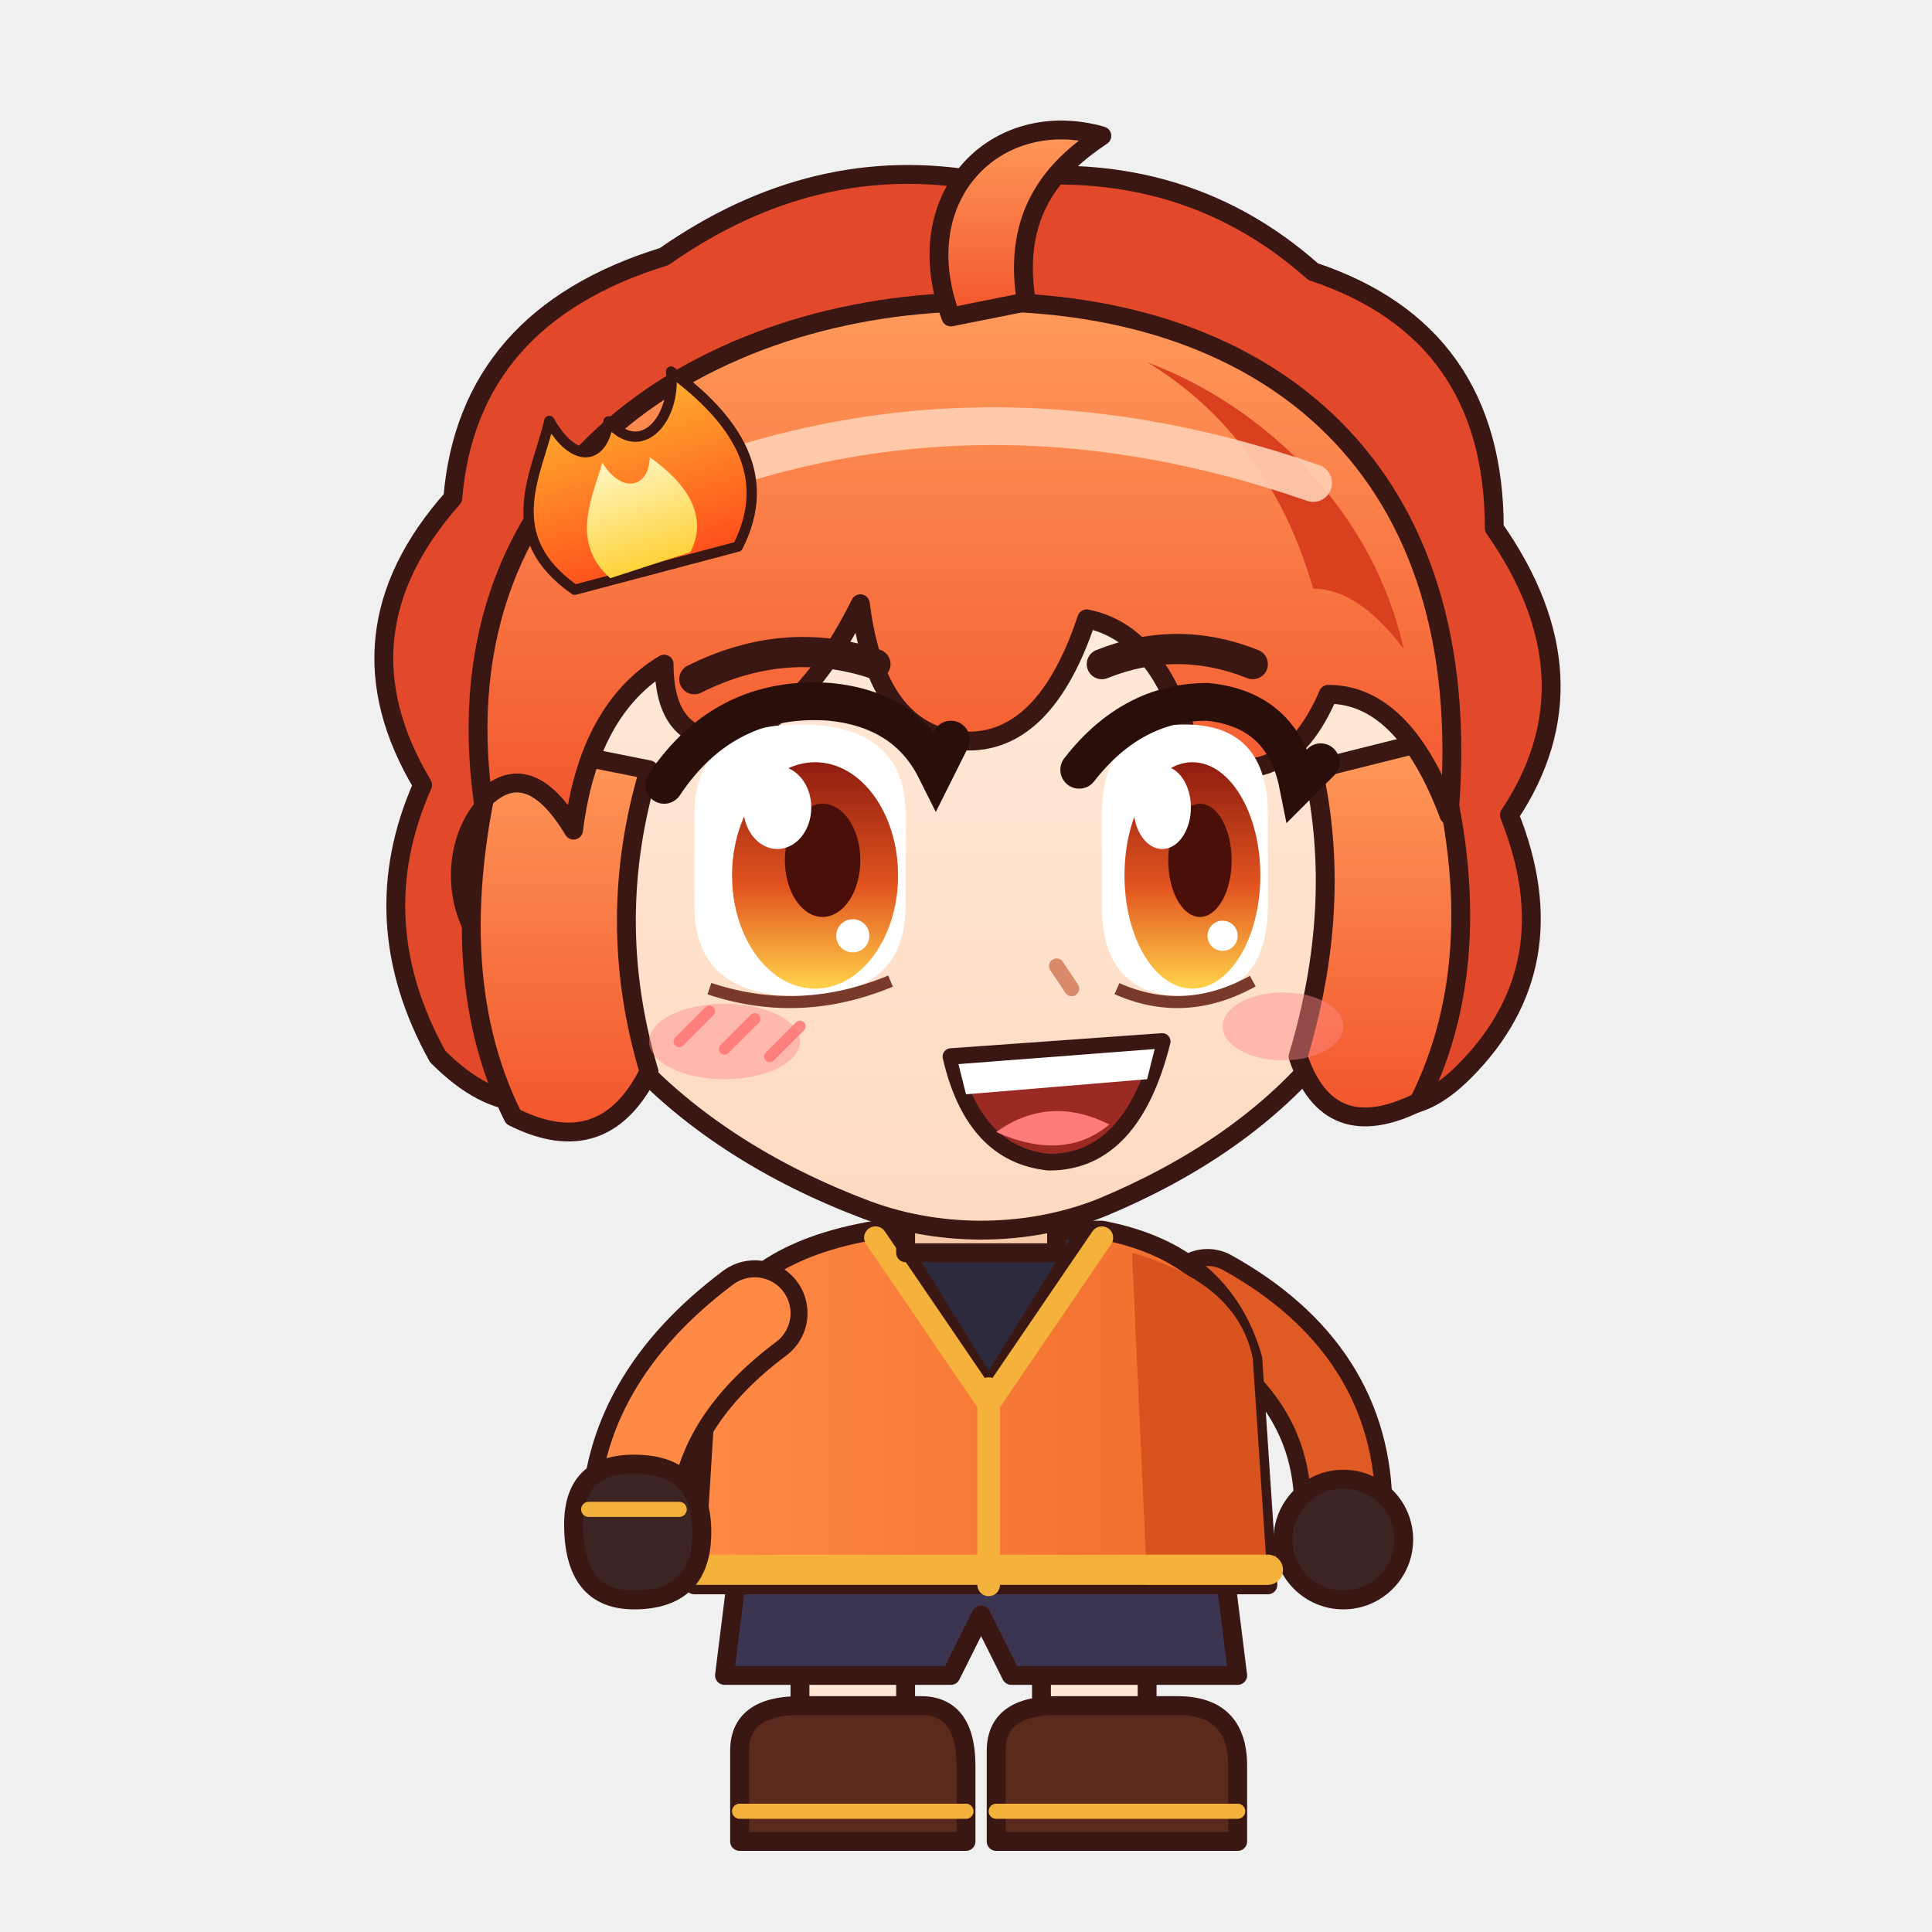
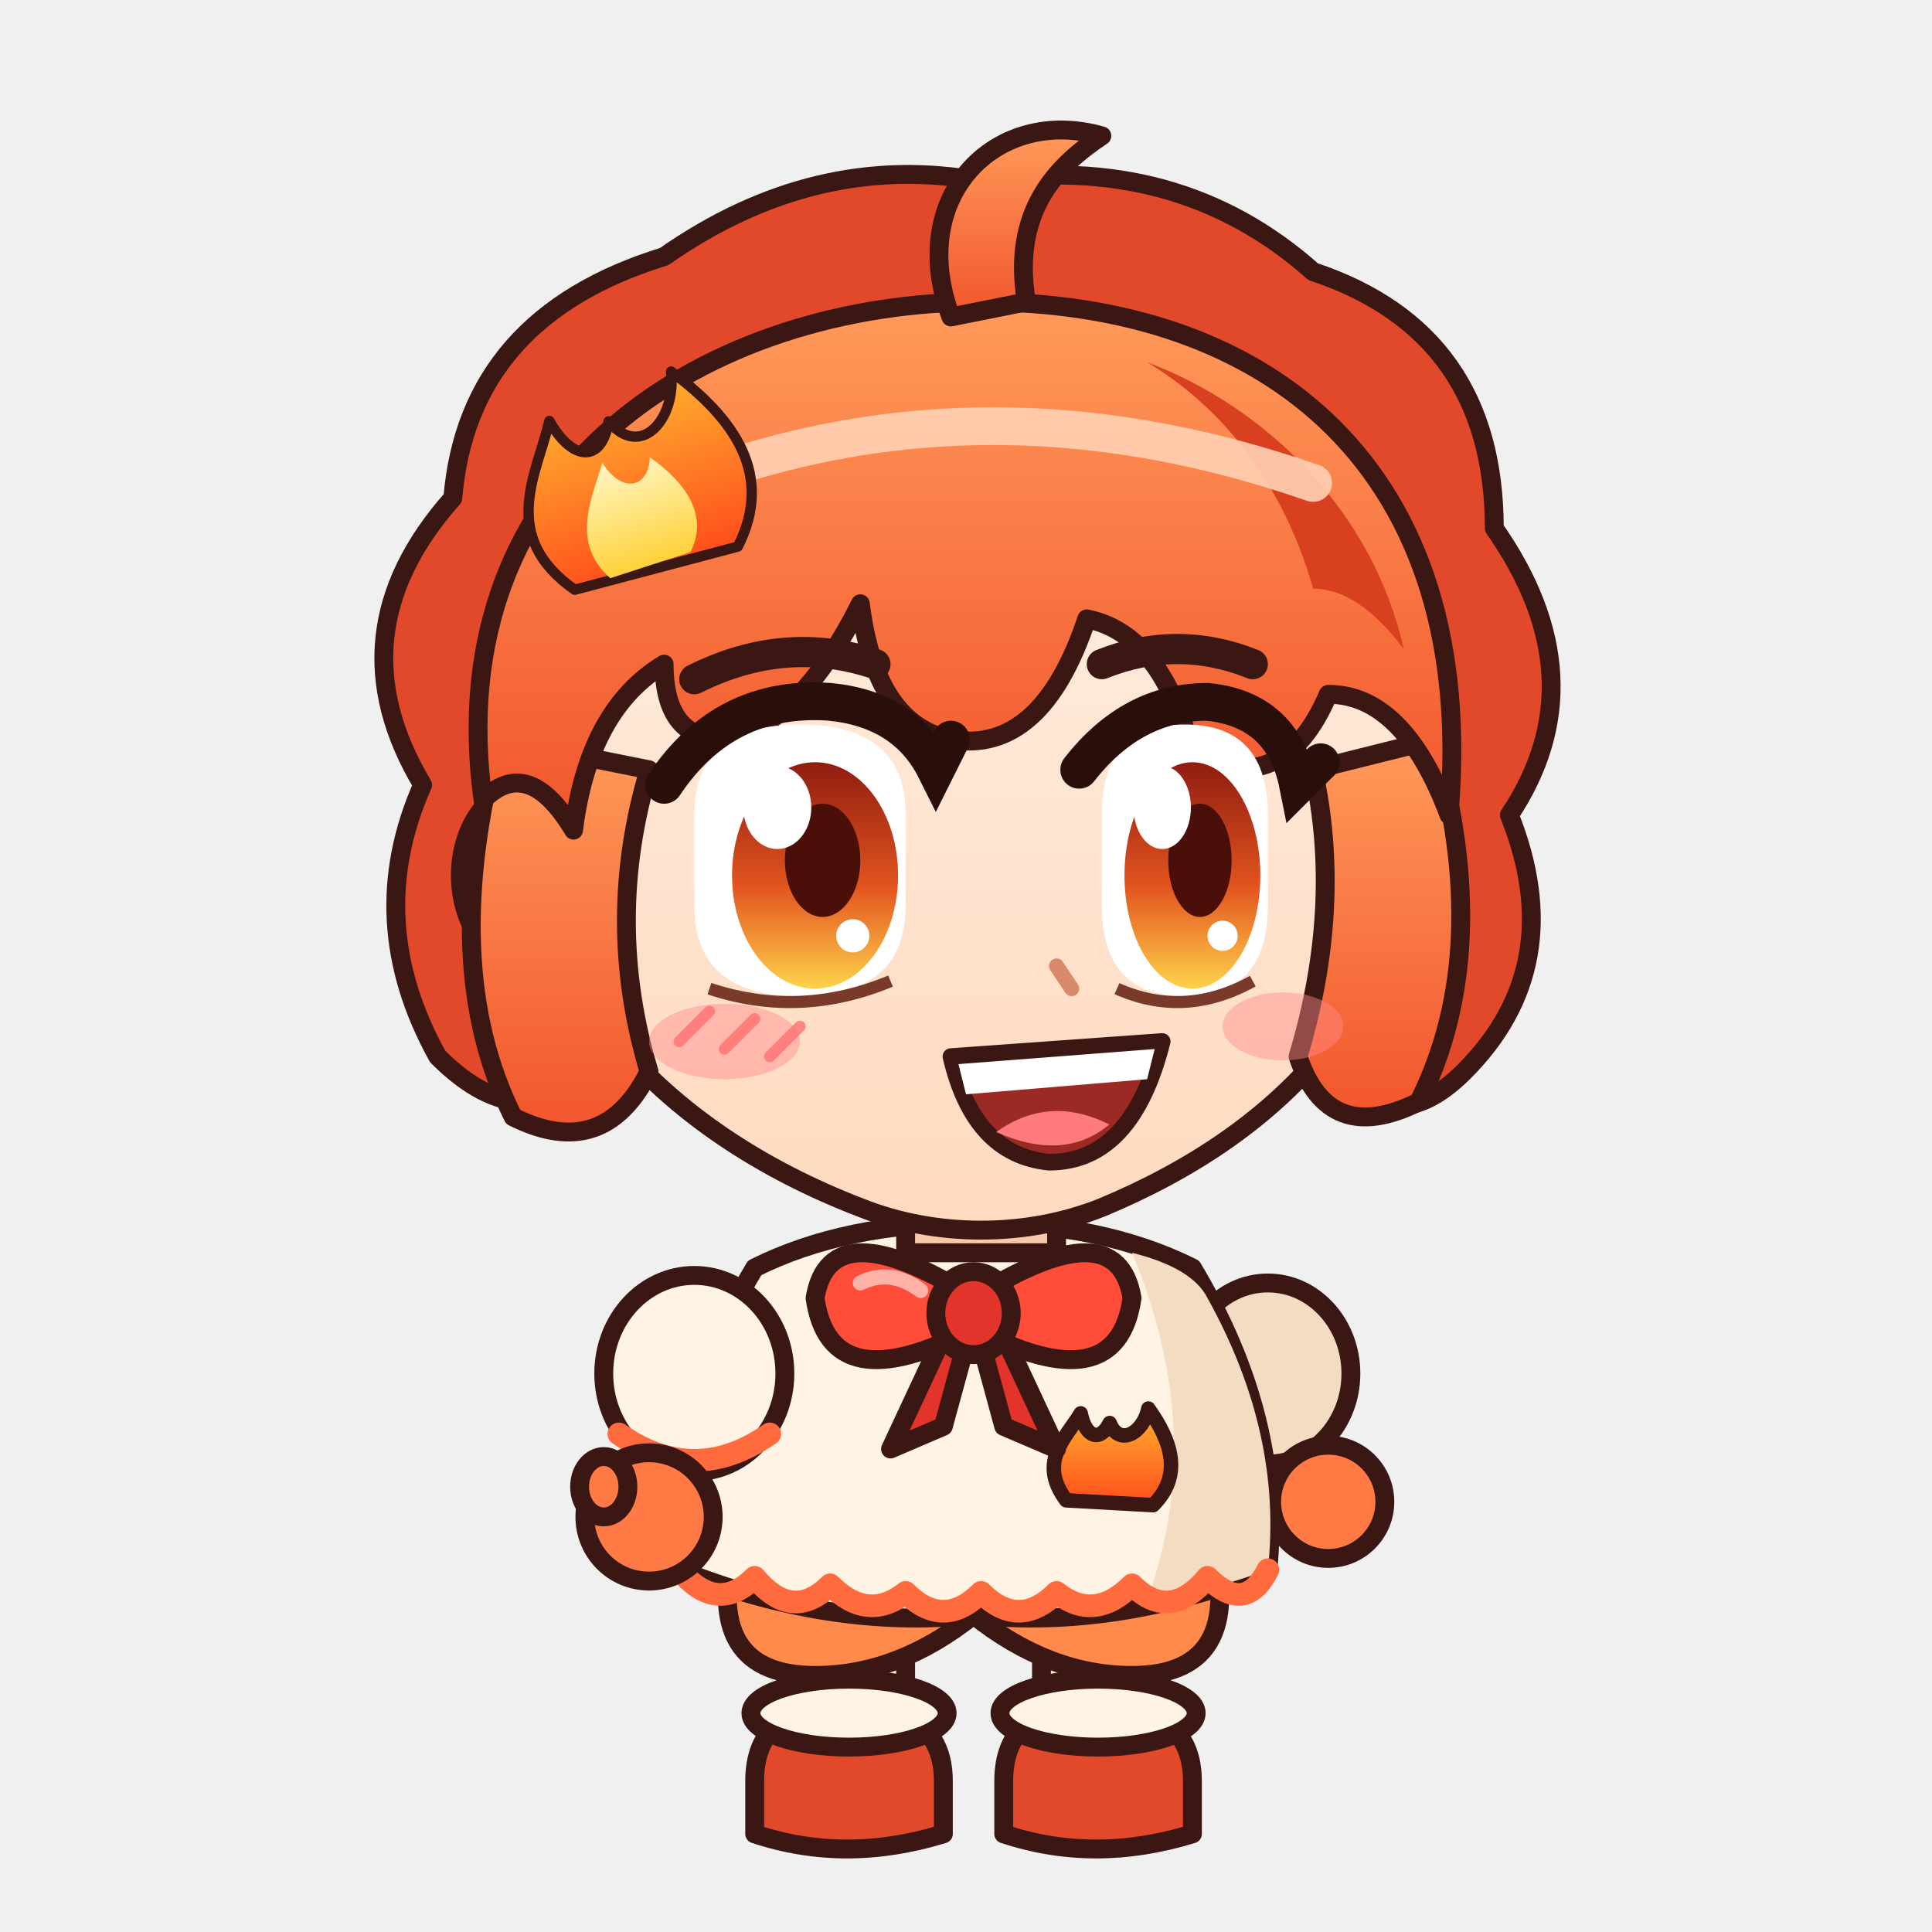
<svg xmlns="http://www.w3.org/2000/svg" viewBox="0 0 256 256" width="256" height="256">
  <defs>
    <linearGradient id="skin" x1="0" y1="0" x2="0" y2="1">
      <stop offset="0" stop-color="#fff1e4" />
      <stop offset="1" stop-color="#ffd9bf" />
    </linearGradient>
    <linearGradient id="hair" x1="0" y1="0" x2="0" y2="1">
      <stop offset="0" stop-color="#ff9a5a" />
      <stop offset="1" stop-color="#f2552c" />
    </linearGradient>
    <linearGradient id="iris" x1="0" y1="0" x2="0" y2="1">
      <stop offset="0" stop-color="#8f1d10" />
      <stop offset="0.55" stop-color="#e2541f" />
      <stop offset="1" stop-color="#ffd24a" />
    </linearGradient>
    <linearGradient id="jacket" x1="0" y1="0" x2="1" y2="0">
      <stop offset="0" stop-color="#ff8a45" />
      <stop offset="1" stop-color="#f06a2a" />
    </linearGradient>
    <linearGradient id="flameOut" x1="0" y1="1" x2="0" y2="0">
      <stop offset="0" stop-color="#ff4d1c" />
      <stop offset="1" stop-color="#ffb02e" />
    </linearGradient>
    <linearGradient id="flameIn" x1="0" y1="1" x2="0" y2="0">
      <stop offset="0" stop-color="#ffd23a" />
      <stop offset="1" stop-color="#fff6c4" />
    </linearGradient>
  </defs>
  <g stroke="#3a1712" stroke-width="2.5" stroke-linejoin="round" stroke-linecap="round">
    <path d="M58 140 Q48 122 56 104 Q44 84 60 66 Q62 42 88 34 Q108 20 130 24 Q156 20 174 36 Q198 44 198 70 Q212 90 200 108 Q208 128 194 142 Q184 152 176 140 L80 140 Q70 152 58 140 Z" fill="#e2482a" />
-     <path d="M160 172 Q178 182 178 200" fill="none" stroke-width="13" stroke="#3a1712" />
-     <path d="M160 172 Q178 182 178 200" fill="none" stroke-width="8.5" stroke="#e05a24" />
-     <circle cx="178" cy="204" r="8" fill="#3b2422" />
-     <rect x="106" y="218" width="14" height="16" fill="url(#skin)" />
-     <rect x="138" y="218" width="14" height="16" fill="url(#skin)" />
-     <path d="M98 232 Q98 226 106 226 L122 226 Q128 226 128 234 L128 244 L98 244 Z" fill="#5b2a1c" />
-     <path d="M132 232 Q132 226 140 226 L156 226 Q164 226 164 234 L164 244 L132 244 Z" fill="#5b2a1c" />
-     <path d="M98 240 L128 240 M132 240 L164 240" stroke="#f4b23c" stroke-width="2" />
-     <path d="M98 206 L162 206 L164 222 L134 222 L130 214 L126 222 L96 222 Z" fill="#3c3552" />
-     <path d="M94 178 Q98 166 116 163 L146 163 Q162 166 166 180 L168 210 L92 210 Z" fill="url(#jacket)" />
-     <path d="M150 166 Q164 170 166 180 L168 210 L152 210 Z" fill="#d9531e" stroke="none" />
-     <path d="M118 163 L131 184 L144 163 Z" fill="#2e2a3d" />
-     <path d="M131 184 L131 210" stroke="#f4b23c" stroke-width="3" />
-     <path d="M92 208 L168 208" stroke="#f4b23c" stroke-width="4" />
-     <path d="M116 164 L131 186 L146 164" fill="none" stroke="#f4b23c" stroke-width="3" />
-     <path d="M100 174 Q84 186 84 202" fill="none" stroke-width="14" stroke="#3a1712" />
-     <path d="M100 174 Q84 186 84 202" fill="none" stroke-width="9.5" stroke="#ff8a45" />
-     <path d="M76 202 Q76 194 84 194 Q93 194 93 203 Q93 212 84 212 Q76 212 76 202 Z" fill="#3b2422" />
-     <path d="M78 200 L90 200" stroke="#f4b23c" stroke-width="2" />
+     <ellipse cx="168" cy="182" rx="11" ry="12" fill="#f3dcc2" />
+     <circle cx="176" cy="199" r="7.5" fill="#ff7a45" />
+     <rect x="108" y="212" width="12" height="18" fill="url(#skin)" />
+     <rect x="138" y="212" width="12" height="18" fill="url(#skin)" />
+     <path d="M100 236 Q100 226 112 226 Q125 226 125 236 L125 243 Q112 247 100 243 Z" fill="#e2482a" />
+     <path d="M133 236 Q133 226 145 226 Q158 226 158 236 L158 243 Q145 247 133 243 Z" fill="#e2482a" />
+     <ellipse cx="112.5" cy="227" rx="13" ry="4.5" fill="#fff4e4" />
+     <ellipse cx="145.5" cy="227" rx="13" ry="4.5" fill="#fff4e4" />
+     <path d="M98 202 Q92 222 108 222 Q119 222 129 214 Q139 222 150 222 Q166 222 160 202 Z" fill="#ff8a4c" />
+     <path d="M100 168 Q112 162 129 162 Q146 162 158 168 Q170 188 168 208 Q148 216 129 214 Q110 216 90 208 Q88 188 100 168 Z" fill="#fff4e4" />
+     <path d="M150 166 Q158 168 160 172 Q170 190 168 208 Q160 211 152 212 Q160 190 150 166 Z" fill="#f3dcc2" stroke="none" />
+     <path d="M90 208 Q95 214 100 209 Q105 215 110 210 Q115 215 120 211 Q125 216 130 211 Q135 216 140 211 Q145 215 150 210 Q155 215 160 209 Q165 214 168 208" fill="none" stroke="#ff6b3d" stroke-width="3" />
+     <g transform="translate(140 186) scale(0.32)" stroke-width="6">
+       <path d="M4 40 C-8 24 4 14 10 4 C12 14 18 16 22 8 C26 18 36 12 38 2 C48 16 52 30 40 42 Z" fill="url(#flameOut)" />
+     </g>
+     <path d="M129 172 Q110 160 108 172 Q110 186 129 176 Z" fill="#ff4d3a" />
+     <path d="M129 172 Q148 160 150 172 Q148 186 129 176 Z" fill="#ff4d3a" />
+     <path d="M125 177 L118 192 L125 189 L128 178 Z" fill="#e2342a" />
+     <path d="M133 177 L140 192 L133 189 L130 178 Z" fill="#e2342a" />
+     <ellipse cx="129" cy="174" rx="5" ry="5.5" fill="#e2342a" />
+     <path d="M114 170 Q118 168 122 171" fill="none" stroke="#ffb3a8" stroke-width="2" stroke-linecap="round" />
+     <ellipse cx="92" cy="182" rx="12" ry="13" fill="#fff4e4" />
+     <path d="M82 190 Q92 197 102 190" fill="none" stroke="#ff6b3d" stroke-width="3" />
+     <circle cx="86" cy="201" r="8.5" fill="#ff7a45" />
+     <ellipse cx="80" cy="197" rx="3.2" ry="4" fill="#ff7a45" />
    <rect x="120" y="150" width="20" height="16" fill="#f7c9a8" />
    <ellipse cx="70" cy="116" rx="9" ry="12" fill="url(#skin)" />
    <path d="M70 110 Q74 116 70 122" fill="none" stroke="#e8a98a" stroke-width="2" />
    <path d="M68 100 C68 62 100 48 128 48 C162 48 188 66 188 102 C188 132 170 150 146 160 C136 164 124 164 114 160 C88 150 68 130 68 100 Z" fill="url(#skin)" />
    <path d="M66 98 Q58 128 68 148 Q80 154 86 142 Q80 122 86 102 Z" fill="url(#hair)" />
    <path d="M190 98 Q198 126 188 146 Q176 152 172 140 Q178 120 174 102 Z" fill="url(#hair)" />
    <path d="M64 106 C58 62 94 40 130 40 C168 40 196 62 192 108 Q186 92 176 92 Q170 106 158 100 Q154 84 144 82 Q138 100 126 98 Q116 96 114 80 Q106 96 96 98 Q88 98 88 88 Q78 94 76 110 Q70 100 64 106 Z" fill="url(#hair)" />
    <path d="M152 48 C168 54 182 68 186 86 Q180 78 174 78 C170 64 162 54 152 48 Z" fill="#d9401f" stroke="none" />
    <path d="M126 42 C120 26 132 14 146 18 C140 22 134 28 136 40 Z" fill="url(#hair)" />
    <path d="M86 66 Q128 48 174 64" fill="none" stroke="#ffd0b4" stroke-width="5" opacity="0.9" />
    <path d="M92 90 Q104 84 116 88" fill="none" stroke-width="4" />
    <path d="M146 88 Q156 84 166 88" fill="none" stroke-width="4" />
  </g>
  <g>
    <path d="M92 108 Q92 96 106 96 Q120 96 120 108 L120 120 Q120 132 106 132 Q92 132 92 120 Z" fill="#ffffff" />
    <ellipse cx="108" cy="116" rx="11" ry="15" fill="url(#iris)" />
    <ellipse cx="109" cy="114" rx="5" ry="7.5" fill="#4a0f08" />
    <ellipse cx="103" cy="107" rx="4.5" ry="5.5" fill="#ffffff" />
    <circle cx="113" cy="124" r="2.2" fill="#ffffff" />
    <path d="M88 104 Q96 92 110 93 Q120 94 124 102 L126 98" fill="none" stroke="#2a0e0a" stroke-width="5" stroke-linecap="round" />
    <path d="M94 131 Q106 135 118 130" fill="none" stroke="#7a3a2a" stroke-width="1.6" />
    <path d="M146 108 Q146 96 157 96 Q168 96 168 108 L168 120 Q168 132 157 132 Q146 132 146 120 Z" fill="#ffffff" />
    <ellipse cx="158" cy="116" rx="9" ry="15" fill="url(#iris)" />
    <ellipse cx="159" cy="114" rx="4.2" ry="7.5" fill="#4a0f08" />
    <ellipse cx="154" cy="107" rx="3.8" ry="5.5" fill="#ffffff" />
    <circle cx="162" cy="124" r="2" fill="#ffffff" />
    <path d="M143 102 Q150 93 160 93 Q170 94 172 104 L175 101" fill="none" stroke="#2a0e0a" stroke-width="5" stroke-linecap="round" />
    <path d="M148 131 Q157 135 166 130" fill="none" stroke="#7a3a2a" stroke-width="1.6" />
  </g>
  <ellipse cx="96" cy="138" rx="10" ry="5" fill="#ff8a8a" opacity="0.45" />
  <ellipse cx="170" cy="136" rx="8" ry="4.5" fill="#ff8a8a" opacity="0.45" />
  <path d="M90 138 L94 134 M96 139 L100 135 M102 140 L106 136" stroke="#ff7070" stroke-width="1.5" stroke-linecap="round" opacity="0.8" />
  <path d="M140 128 L142 131" stroke="#d98a6a" stroke-width="2" stroke-linecap="round" />
  <path d="M126 140 L154 138 Q150 154 139 154 Q129 153 126 140 Z" fill="#9c2a24" stroke="#3a1712" stroke-width="2.2" stroke-linejoin="round" />
  <path d="M127 141 L153 139 L152 143 L128 145 Z" fill="#ffffff" />
  <path d="M132 150 Q139 145 147 149 Q141 154 132 150 Z" fill="#ff7a7a" />
  <g stroke="#3a1712" stroke-width="2.2" stroke-linejoin="round" transform="translate(70 50) scale(0.62) rotate(-18 24 24)">
    <path d="M4 40 C-8 24 4 14 10 4 C12 14 18 16 22 8 C26 18 36 12 38 2 C48 16 52 30 40 42 Z" fill="url(#flameOut)" />
    <path d="M12 40 C6 30 14 22 18 16 C20 24 26 24 28 18 C34 26 36 34 30 40 Z" fill="url(#flameIn)" stroke="none" />
  </g>
</svg>
